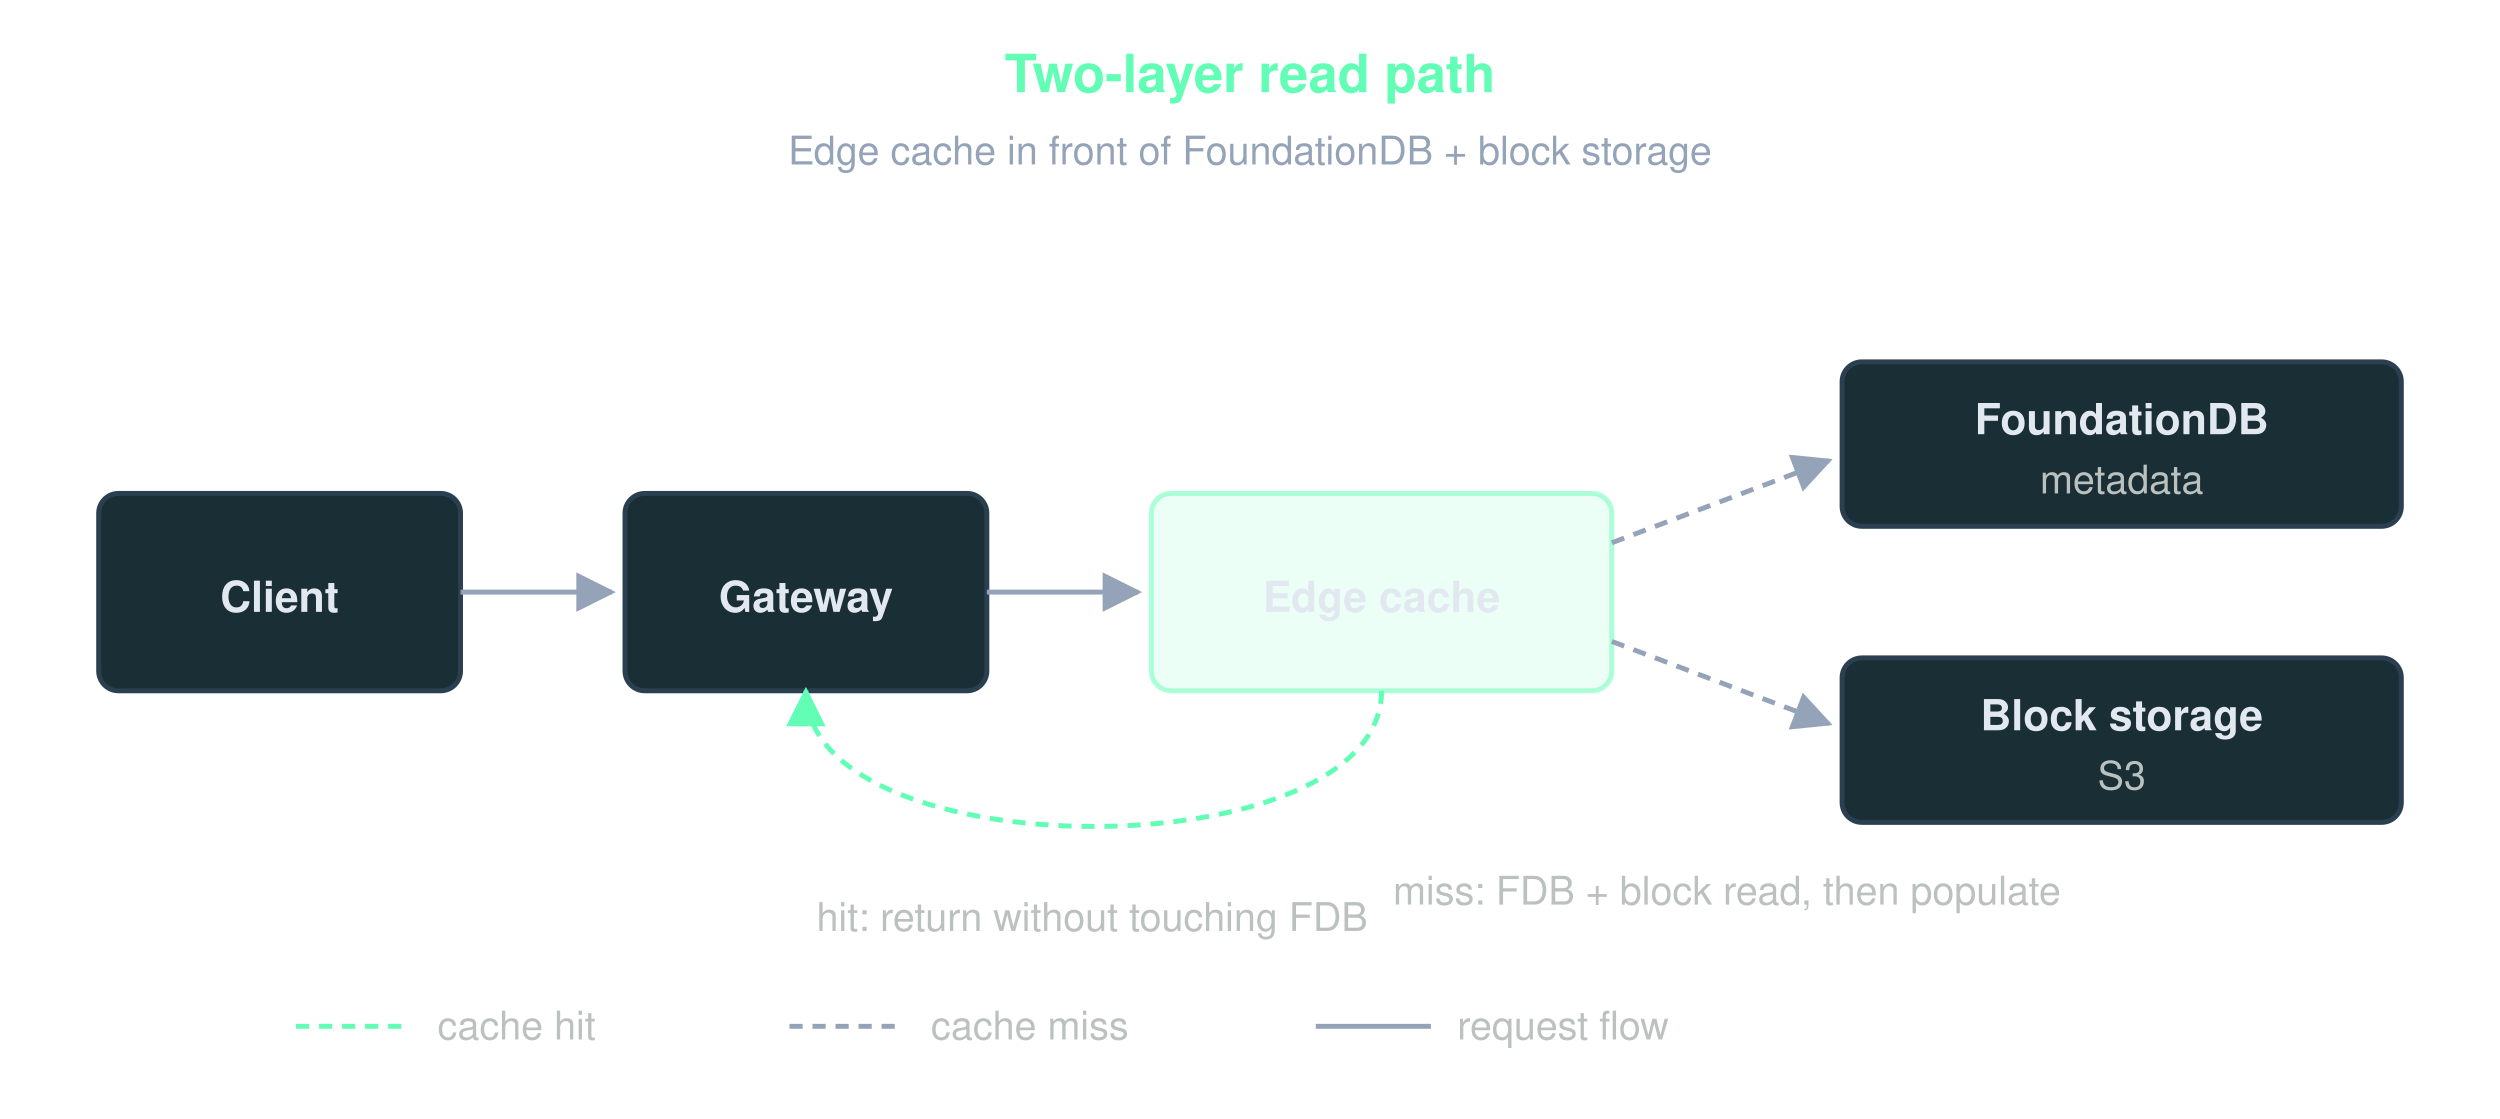
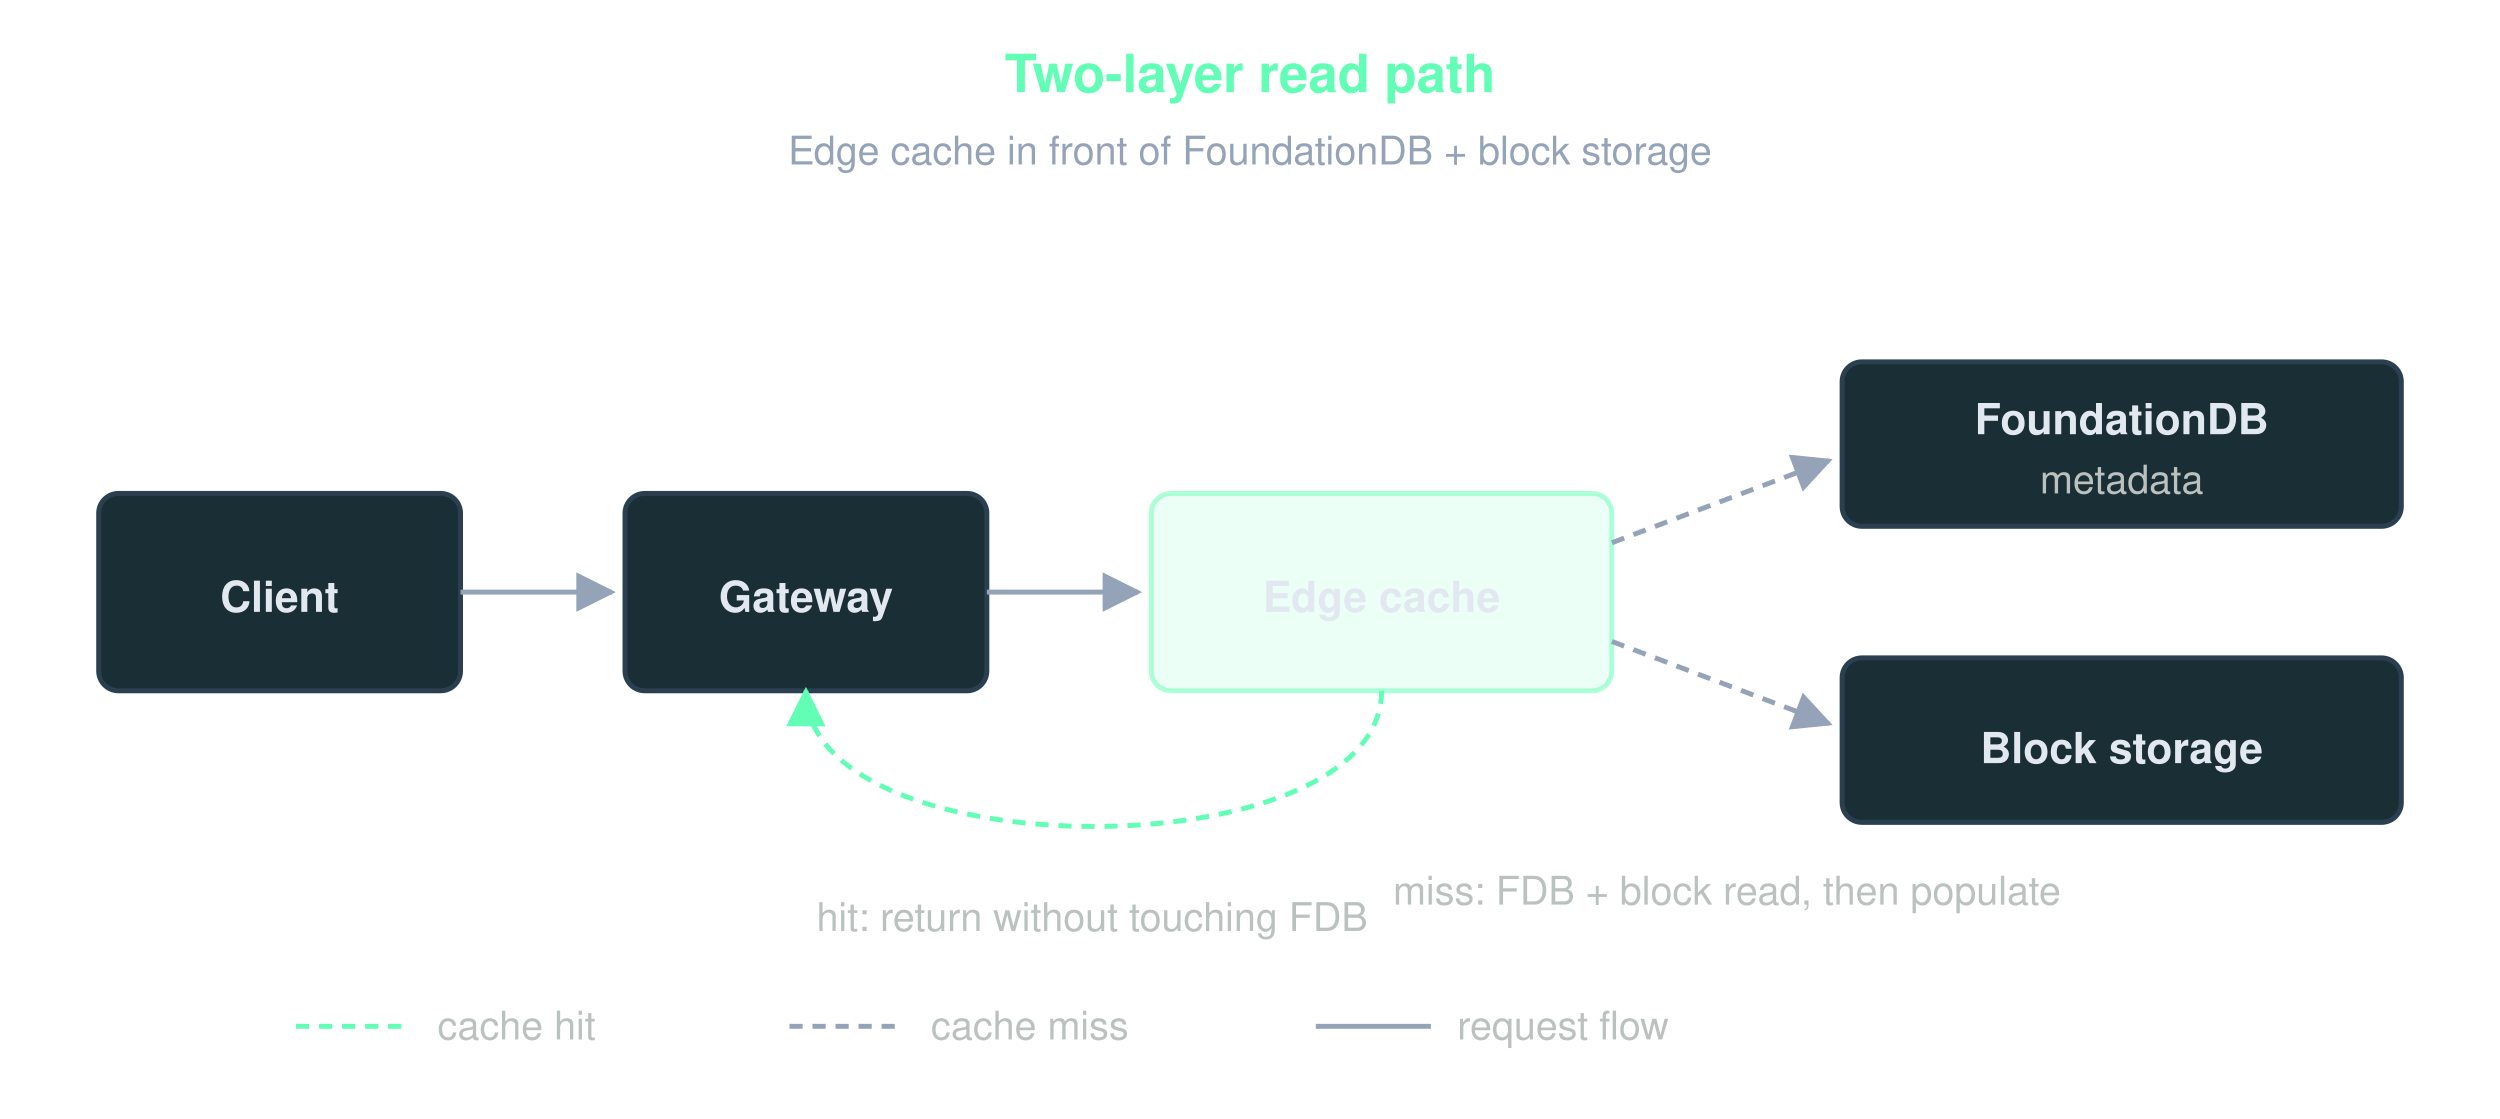
<svg xmlns="http://www.w3.org/2000/svg" viewBox="0 0 760 340" width="760" height="340" style="background: transparent">
  <style>
    text {
      font-family: "Hanken Grotesk", system-ui, -apple-system, "Segoe UI",
        Helvetica, Arial, sans-serif;
    }
    .title { font-size: 16px; fill: #62feb5; font-weight: 600; }
    .sub { font-size: 12px; fill: #94a3b8; }
    .label { font-size: 13px; fill: #e2e8f0; font-weight: 600; }
    .small { font-size: 12px; fill: #bac1be; }
    .node { rx: 6; ry: 6; fill: #1a2e35; stroke: #2a4050; stroke-width: 1.5; }
    .accent { rx: 6; ry: 6; fill: rgba(98, 254, 181, 0.12); stroke: rgba(98, 254, 181, 0.5); stroke-width: 1.5; }
  </style>
  <defs>
    <marker id="arrGrey" viewBox="0 0 10 10" refX="9" refY="5" markerWidth="8" markerHeight="8" orient="auto">
      <path d="M0,0 L10,5 L0,10 Z" fill="#94a3b8" />
    </marker>
    <marker id="arrGreen" viewBox="0 0 10 10" refX="9" refY="5" markerWidth="8" markerHeight="8" orient="auto">
      <path d="M0,0 L10,5 L0,10 Z" fill="#62feb5" />
    </marker>
  </defs>
  <text x="380" y="28" text-anchor="middle" class="title">Two-layer read path</text>
  <text x="380" y="50" text-anchor="middle" class="sub">Edge cache in front of FoundationDB + block storage</text>
  <rect x="30" y="150" width="110" height="60" class="node" />
  <text x="85" y="186" text-anchor="middle" class="label">Client</text>
  <rect x="190" y="150" width="110" height="60" class="node" />
  <text x="245" y="186" text-anchor="middle" class="label">Gateway</text>
  <rect x="350" y="150" width="140" height="60" class="accent" />
  <text x="420" y="186" text-anchor="middle" class="label">Edge cache</text>
  <rect x="560" y="110" width="170" height="50" class="node" />
  <text x="645" y="132" text-anchor="middle" class="label">FoundationDB</text>
  <text x="645" y="150" text-anchor="middle" class="small">metadata</text>
  <rect x="560" y="200" width="170" height="50" class="node" />
-   <text x="645" y="222" text-anchor="middle" class="label">Block storage</text>
-   <text x="645" y="240" text-anchor="middle" class="small">S3</text>
+   <text x="645" y="232" text-anchor="middle" class="label">Block storage</text>
  <line x1="140" y1="180" x2="186" y2="180" stroke="#94a3b8" stroke-width="1.5" marker-end="url(#arrGrey)" />
  <line x1="300" y1="180" x2="346" y2="180" stroke="#94a3b8" stroke-width="1.5" marker-end="url(#arrGrey)" />
  <line x1="490" y1="165" x2="556" y2="140" stroke="#94a3b8" stroke-width="1.5" stroke-dasharray="4 3" marker-end="url(#arrGrey)" />
  <line x1="490" y1="195" x2="556" y2="220" stroke="#94a3b8" stroke-width="1.5" stroke-dasharray="4 3" marker-end="url(#arrGrey)" />
  <path d="M 420 210 C 420 265, 245 265, 245 210" fill="none" stroke="#62feb5" stroke-width="1.5" stroke-dasharray="4 3" marker-end="url(#arrGreen)" />
  <text x="332" y="283" text-anchor="middle" class="small" fill="#62feb5">hit: return without touching FDB</text>
  <text x="525" y="275" text-anchor="middle" class="small">miss: FDB + block read, then populate</text>
  <line x1="90" y1="312" x2="125" y2="312" stroke="#62feb5" stroke-width="1.5" stroke-dasharray="4 3" />
  <text x="133" y="316" class="small" fill="#62feb5">cache hit</text>
  <line x1="240" y1="312" x2="275" y2="312" stroke="#94a3b8" stroke-width="1.5" stroke-dasharray="4 3" />
  <text x="283" y="316" class="small">cache miss</text>
  <line x1="400" y1="312" x2="435" y2="312" stroke="#94a3b8" stroke-width="1.5" />
  <text x="443" y="316" class="small">request flow</text>
</svg>
